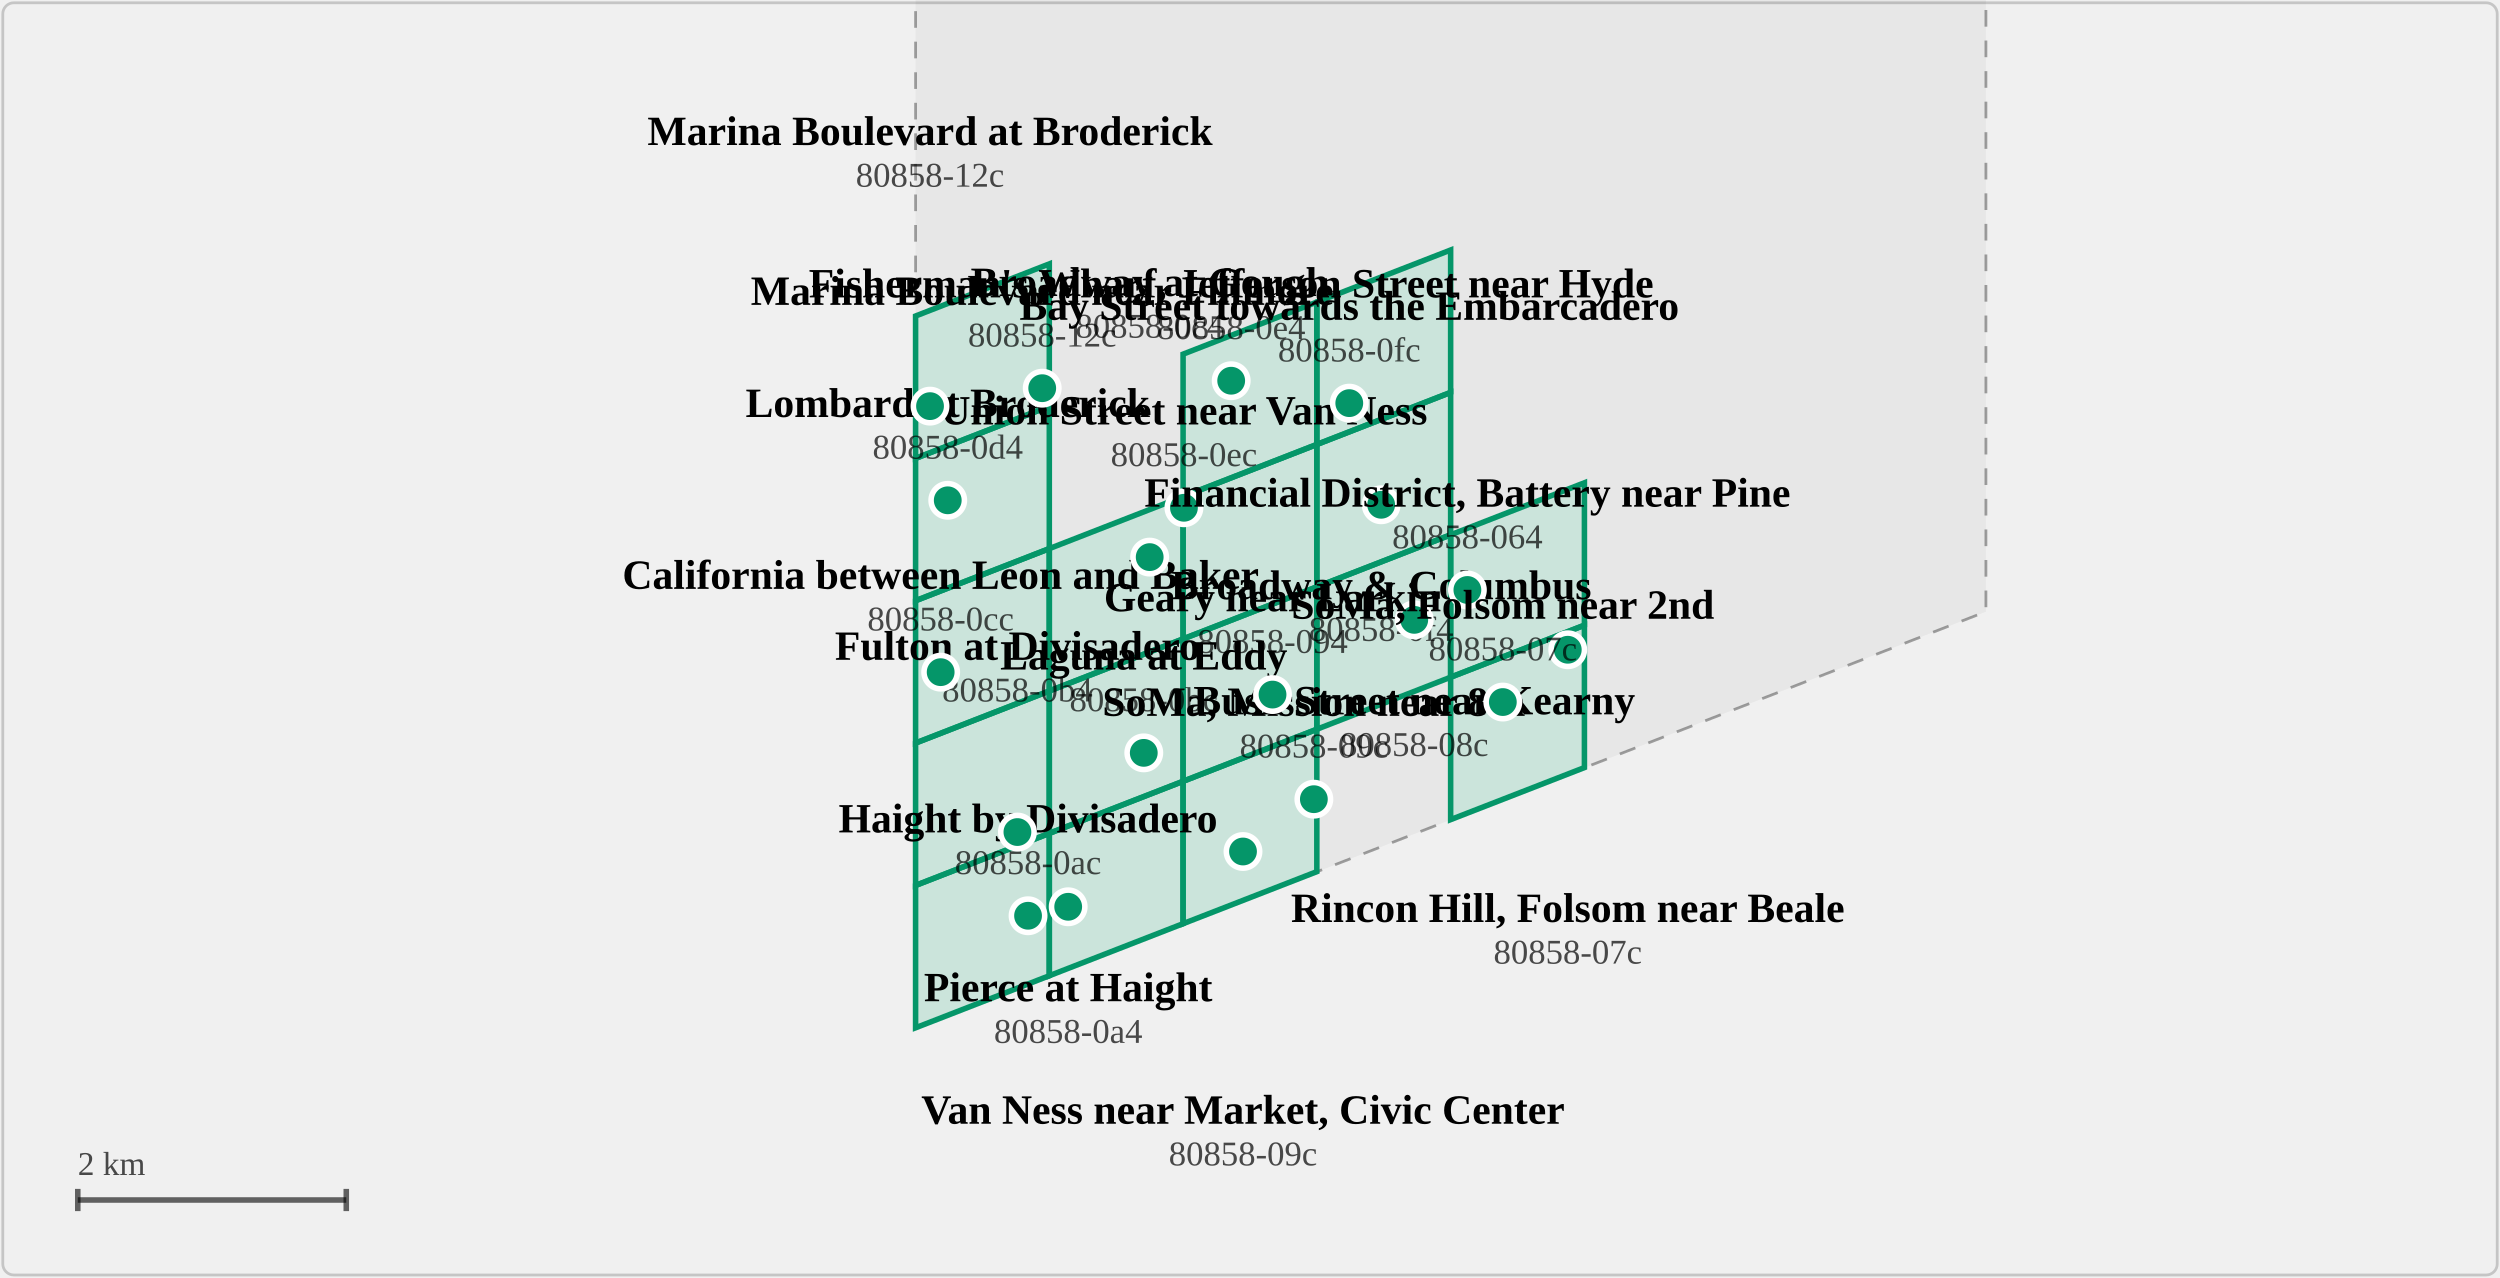
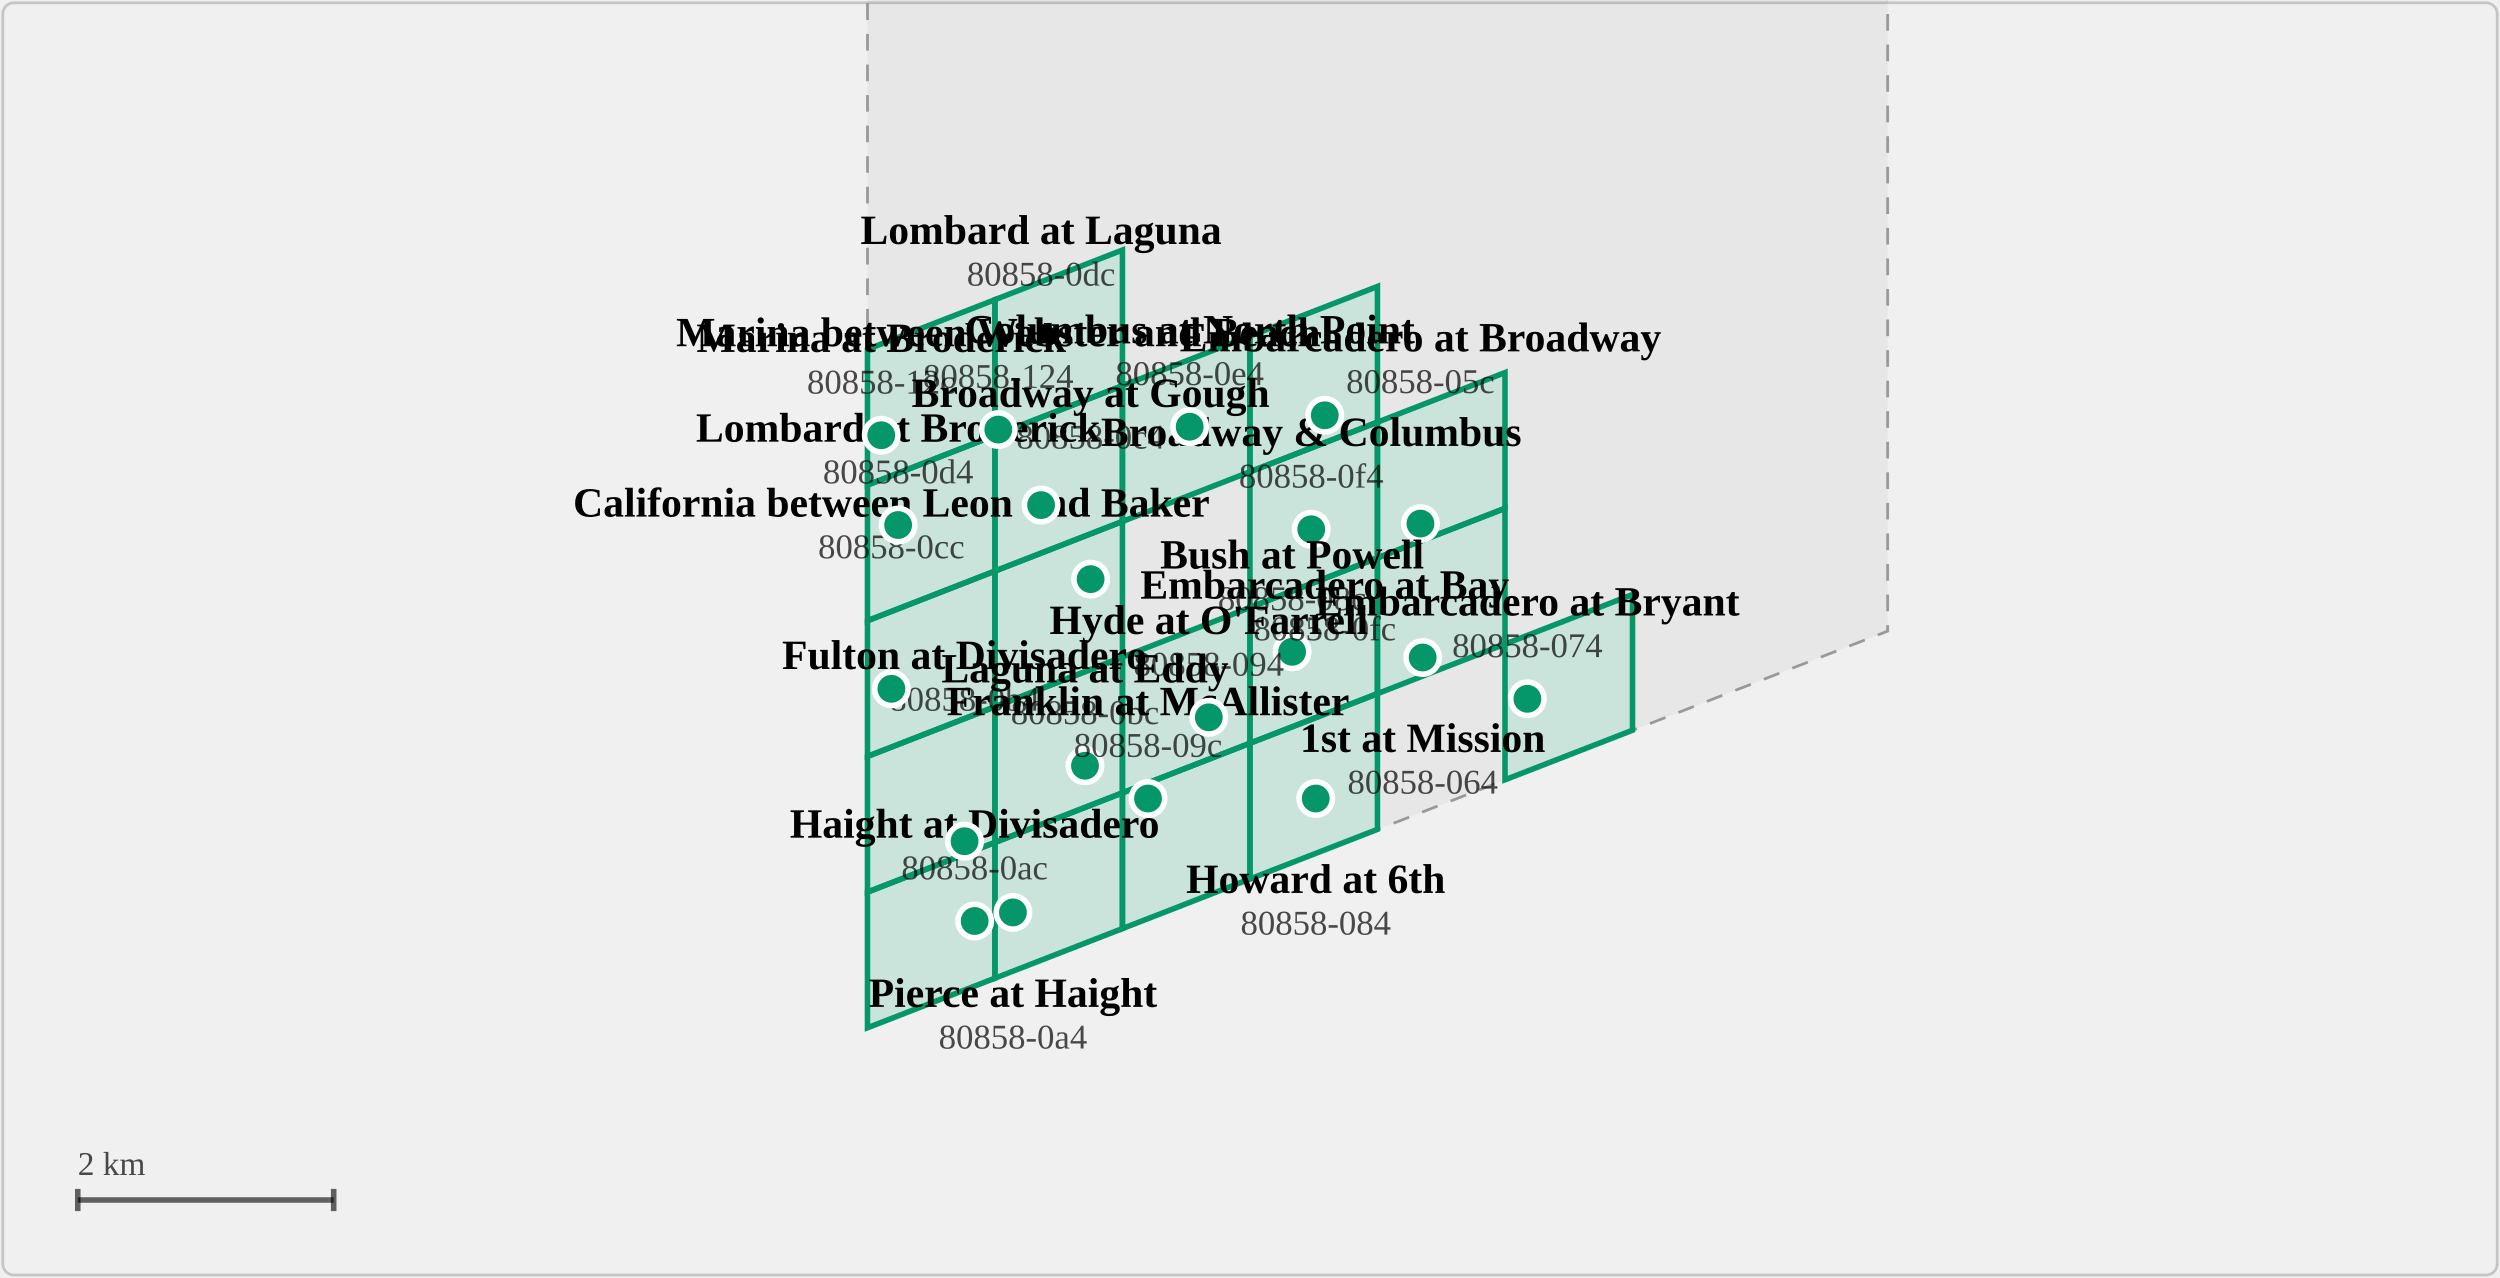
<svg xmlns="http://www.w3.org/2000/svg" viewBox="0 0 900 460" width="100%" role="img" aria-labelledby="scene-map-title scene-map-desc" class="scene-map">
  <style>
  .scene-map__frame { fill: none; stroke: currentColor; stroke-opacity: 0.18; }
  .scene-map__area { fill: currentColor; fill-opacity: 0.04; stroke: currentColor; stroke-opacity: 0.35; stroke-dasharray: 6 5; }
  .scene-map__area-label { fill: currentColor; fill-opacity: 0.55; font-size: 13px; }
  .scene-map__cell { fill: #34d399; fill-opacity: 0.16; stroke: #059669; stroke-width: 2; }
  .scene-map__marker { fill: #059669; stroke: #ffffff; stroke-width: 2; }
  .scene-map__title { fill: currentColor; font-size: 15px; font-weight: 600; }
  .scene-map__token { fill: currentColor; fill-opacity: 0.7; font-size: 12.5px; }
  .scene-map__scale { stroke: currentColor; stroke-opacity: 0.6; }
  .scene-map__scale-label { fill: currentColor; fill-opacity: 0.7; font-size: 12px; }
  @media (prefers-color-scheme: dark) {
    .scene-map__cell { fill: #34d399; fill-opacity: 0.2; stroke: #34d399; }
    .scene-map__marker { fill: #34d399; stroke: #0b1013; }
  }
</style>
  <rect class="scene-map__frame" x="1" y="1" width="898" height="458" rx="4" />
  <g>
-     <polygon class="scene-map__area" points="329.61,-39.99 329.61,370.00 714.93,220.19 714.93,-190.05" />
-     <polygon class="scene-map__cell" points="329.61,318.75 329.61,370.00 377.75,351.26 377.75,300.00" />
-     <polygon class="scene-map__cell" points="377.75,300.00 377.75,351.26 425.91,332.52 425.91,281.26" />
-     <polygon class="scene-map__cell" points="329.61,267.50 329.61,318.75 377.75,300.00 377.75,248.75" />
-     <polygon class="scene-map__cell" points="425.91,178.75 425.91,230.01 474.06,211.27 474.06,160.00" />
-     <polygon class="scene-map__cell" points="474.06,160.00 474.06,211.27 522.23,192.53 522.23,141.26" />
-     <polygon class="scene-map__cell" points="474.06,211.27 474.06,262.53 522.23,243.79 522.23,192.53" />
-     <polygon class="scene-map__cell" points="425.91,281.26 425.91,332.52 474.06,313.79 474.06,262.53" />
-     <polygon class="scene-map__cell" points="329.61,216.25 329.61,267.50 377.75,248.75 377.75,197.50" />
-     <polygon class="scene-map__cell" points="377.75,197.50 377.75,248.75 425.91,230.01 425.91,178.75" />
-     <polygon class="scene-map__cell" points="377.75,248.75 377.75,300.00 425.91,281.26 425.91,230.01" />
-     <polygon class="scene-map__cell" points="329.61,165.01 329.61,216.25 377.75,197.50 377.75,146.25" />
-     <polygon class="scene-map__cell" points="329.61,113.76 329.61,165.01 377.75,146.25 377.75,95.00" />
-     <polygon class="scene-map__cell" points="425.91,127.49 425.91,178.75 474.06,160.00 474.06,108.74" />
-     <polygon class="scene-map__cell" points="474.06,108.74 474.06,160.00 522.23,141.26 522.23,90.00" />
-     <polygon class="scene-map__cell" points="425.91,230.01 425.91,281.26 474.06,262.53 474.06,211.27" />
-     <polygon class="scene-map__cell" points="522.23,192.53 522.23,243.79 570.39,225.07 570.39,173.80" />
-     <polygon class="scene-map__cell" points="522.23,243.79 522.23,295.06 570.39,276.33 570.39,225.07" />
+     <polygon class="scene-map__area" points="312.29,-20.78 312.29,370.00 679.56,227.21 679.56,-163.81" />
+     <polygon class="scene-map__cell" points="312.29,321.15 312.29,370.00 358.18,352.14 358.18,303.28" />
+     <polygon class="scene-map__cell" points="358.18,303.28 358.18,352.14 404.08,334.28 404.08,285.42" />
+     <polygon class="scene-map__cell" points="312.29,272.30 312.29,321.15 358.18,303.28 358.18,254.43" />
+     <polygon class="scene-map__cell" points="312.29,223.46 312.29,272.30 358.18,254.43 358.18,205.58" />
+     <polygon class="scene-map__cell" points="358.18,205.58 358.18,254.43 404.08,236.56 404.08,187.71" />
+     <polygon class="scene-map__cell" points="358.18,254.43 358.18,303.28 404.08,285.42 404.08,236.56" />
+     <polygon class="scene-map__cell" points="358.18,156.73 358.18,205.58 404.08,187.71 404.08,138.85" />
+     <polygon class="scene-map__cell" points="449.98,169.84 449.98,218.70 495.88,200.84 495.88,151.98" />
+     <polygon class="scene-map__cell" points="495.88,151.98 495.88,200.84 541.80,182.99 541.80,134.12" />
+     <polygon class="scene-map__cell" points="449.98,218.70 449.98,267.56 495.88,249.71 495.88,200.84" />
+     <polygon class="scene-map__cell" points="449.98,267.56 449.98,316.42 495.88,298.57 495.88,249.71" />
+     <polygon class="scene-map__cell" points="312.29,174.61 312.29,223.46 358.18,205.58 358.18,156.73" />
+     <polygon class="scene-map__cell" points="312.29,125.76 312.29,174.61 358.18,156.73 358.18,107.88" />
+     <polygon class="scene-map__cell" points="358.18,107.88 358.18,156.73 404.08,138.85 404.08,90.00" />
+     <polygon class="scene-map__cell" points="404.08,138.85 404.08,187.71 449.98,169.84 449.98,120.98" />
+     <polygon class="scene-map__cell" points="449.98,120.98 449.98,169.84 495.88,151.98 495.88,103.12" />
+     <polygon class="scene-map__cell" points="404.08,285.42 404.08,334.28 449.98,316.42 449.98,267.56" />
+     <polygon class="scene-map__cell" points="404.08,236.56 404.08,285.42 449.98,267.56 449.98,218.70" />
+     <polygon class="scene-map__cell" points="495.88,200.84 495.88,249.71 541.80,231.86 541.80,182.99" />
+     <polygon class="scene-map__cell" points="541.80,231.86 541.80,280.72 587.71,262.88 587.71,214.01" />
  </g>
  <g>
    <g class="scene-map__site">
-       <circle class="scene-map__marker" cx="370.10" cy="329.67" r="6" />
-       <text class="scene-map__title" x="370.10" y="299.67" text-anchor="middle">Haight by Divisadero</text>
-       <text class="scene-map__token" x="370.10" y="314.67" text-anchor="middle">80858-0ac</text>
+       <circle class="scene-map__marker" cx="350.88" cy="331.56" r="6" />
+       <text class="scene-map__title" x="350.88" y="301.56" text-anchor="middle">Haight at Divisadero</text>
+       <text class="scene-map__token" x="350.88" y="316.56" text-anchor="middle">80858-0ac</text>
    </g>
    <g class="scene-map__site">
-       <circle class="scene-map__marker" cx="384.55" cy="326.44" r="6" />
-       <text class="scene-map__title" x="384.55" y="360.44" text-anchor="middle">Pierce at Haight</text>
-       <text class="scene-map__token" x="384.55" y="375.44" text-anchor="middle">80858-0a4</text>
+       <circle class="scene-map__marker" cx="364.66" cy="328.48" r="6" />
+       <text class="scene-map__title" x="364.66" y="362.48" text-anchor="middle">Pierce at Haight</text>
+       <text class="scene-map__token" x="364.66" y="377.48" text-anchor="middle">80858-0a4</text>
    </g>
    <g class="scene-map__site">
-       <circle class="scene-map__marker" cx="366.27" cy="299.54" r="6" />
-       <text class="scene-map__title" x="366.27" y="237.54" text-anchor="middle">Fulton at Divisadero</text>
-       <text class="scene-map__token" x="366.27" y="252.54" text-anchor="middle">80858-0b4</text>
+       <circle class="scene-map__marker" cx="347.24" cy="302.84" r="6" />
+       <text class="scene-map__title" x="347.24" y="240.84" text-anchor="middle">Fulton at Divisadero</text>
+       <text class="scene-map__token" x="347.24" y="255.84" text-anchor="middle">80858-0b4</text>
    </g>
    <g class="scene-map__site">
-       <circle class="scene-map__marker" cx="426.22" cy="182.80" r="6" />
-       <text class="scene-map__title" x="426.22" y="152.80" text-anchor="middle">Union Street near Van Ness</text>
-       <text class="scene-map__token" x="426.22" y="167.80" text-anchor="middle">80858-0ec</text>
+       <circle class="scene-map__marker" cx="320.90" cy="247.98" r="6" />
+       <text class="scene-map__title" x="320.90" y="185.98" text-anchor="middle">California between Leon and Baker</text>
+       <text class="scene-map__token" x="320.90" y="200.98" text-anchor="middle">80858-0cc</text>
    </g>
    <g class="scene-map__site">
-       <circle class="scene-map__marker" cx="497.22" cy="181.72" r="6" />
-       <text class="scene-map__title" x="497.22" y="215.72" text-anchor="middle">Broadway &amp; Columbus</text>
-       <text class="scene-map__token" x="497.22" y="230.72" text-anchor="middle">80858-0f4</text>
+       <circle class="scene-map__marker" cx="392.62" cy="208.49" r="6" />
+       <text class="scene-map__title" x="392.62" y="146.49" text-anchor="middle">Broadway at Gough</text>
+       <text class="scene-map__token" x="392.62" y="161.49" text-anchor="middle">80858-0c4</text>
    </g>
    <g class="scene-map__site">
-       <circle class="scene-map__marker" cx="509.13" cy="223.15" r="6" />
-       <text class="scene-map__title" x="509.13" y="257.15" text-anchor="middle">Bush Street near Kearny</text>
-       <text class="scene-map__token" x="509.13" y="272.15" text-anchor="middle">80858-08c</text>
+       <circle class="scene-map__marker" cx="390.60" cy="275.67" r="6" />
+       <text class="scene-map__title" x="390.60" y="245.67" text-anchor="middle">Laguna at Eddy</text>
+       <text class="scene-map__token" x="390.60" y="260.67" text-anchor="middle">80858-0bc</text>
    </g>
    <g class="scene-map__site">
-       <circle class="scene-map__marker" cx="472.99" cy="287.71" r="6" />
-       <text class="scene-map__title" x="472.99" y="257.71" text-anchor="middle">SoMa, Mission near 8th</text>
-       <text class="scene-map__token" x="472.99" y="272.71" text-anchor="middle">80858-09c</text>
+       <circle class="scene-map__marker" cx="374.79" cy="181.83" r="6" />
+       <text class="scene-map__title" x="374.79" y="87.83" text-anchor="middle">Lombard at Laguna</text>
+       <text class="scene-map__token" x="374.79" y="102.83" text-anchor="middle">80858-0dc</text>
    </g>
    <g class="scene-map__site">
-       <circle class="scene-map__marker" cx="338.64" cy="241.98" r="6" />
-       <text class="scene-map__title" x="338.64" y="211.98" text-anchor="middle">California between Leon and Baker</text>
-       <text class="scene-map__token" x="338.64" y="226.98" text-anchor="middle">80858-0cc</text>
+       <circle class="scene-map__marker" cx="472.05" cy="190.54" r="6" />
+       <text class="scene-map__title" x="472.05" y="160.54" text-anchor="middle">Broadway &amp; Columbus</text>
+       <text class="scene-map__token" x="472.05" y="175.54" text-anchor="middle">80858-0f4</text>
    </g>
    <g class="scene-map__site">
-       <circle class="scene-map__marker" cx="413.89" cy="200.56" r="6" />
-       <text class="scene-map__title" x="413.89" y="106.56" text-anchor="middle">Broadway at Gough</text>
-       <text class="scene-map__token" x="413.89" y="121.56" text-anchor="middle">80858-0c4</text>
+       <circle class="scene-map__marker" cx="511.36" cy="188.49" r="6" />
+       <text class="scene-map__title" x="511.36" y="126.49" text-anchor="middle">Embarcadero at Broadway</text>
+       <text class="scene-map__token" x="511.36" y="141.49" text-anchor="middle">80858-05c</text>
    </g>
    <g class="scene-map__site">
-       <circle class="scene-map__marker" cx="411.76" cy="271.03" r="6" />
-       <text class="scene-map__title" x="411.76" y="241.03" text-anchor="middle">Laguna at Eddy</text>
-       <text class="scene-map__token" x="411.76" y="256.03" text-anchor="middle">80858-0bc</text>
+       <circle class="scene-map__marker" cx="465.16" cy="234.65" r="6" />
+       <text class="scene-map__title" x="465.16" y="204.65" text-anchor="middle">Bush at Powell</text>
+       <text class="scene-map__token" x="465.16" y="219.65" text-anchor="middle">80858-08c</text>
    </g>
    <g class="scene-map__site">
-       <circle class="scene-map__marker" cx="341.19" cy="180.11" r="6" />
-       <text class="scene-map__title" x="341.19" y="150.11" text-anchor="middle">Lombard at Broderick</text>
-       <text class="scene-map__token" x="341.19" y="165.11" text-anchor="middle">80858-0d4</text>
+       <circle class="scene-map__marker" cx="473.67" cy="287.46" r="6" />
+       <text class="scene-map__title" x="473.67" y="321.46" text-anchor="middle">Howard at 6th</text>
+       <text class="scene-map__token" x="473.67" y="336.46" text-anchor="middle">80858-084</text>
    </g>
    <g class="scene-map__site">
-       <circle class="scene-map__marker" cx="334.81" cy="146.21" r="6" />
-       <text class="scene-map__title" x="334.81" y="52.21" text-anchor="middle">Marina Boulevard at Broderick</text>
-       <text class="scene-map__token" x="334.81" y="67.21" text-anchor="middle">80858-12c</text>
+       <circle class="scene-map__marker" cx="323.33" cy="189.01" r="6" />
+       <text class="scene-map__title" x="323.33" y="159.01" text-anchor="middle">Lombard at Broderick</text>
+       <text class="scene-map__token" x="323.33" y="174.01" text-anchor="middle">80858-0d4</text>
    </g>
    <g class="scene-map__site">
-       <circle class="scene-map__marker" cx="375.20" cy="139.75" r="6" />
-       <text class="scene-map__title" x="375.20" y="109.75" text-anchor="middle">Marina Boulevard near Fillmore</text>
-       <text class="scene-map__token" x="375.20" y="124.75" text-anchor="middle">80858-12c</text>
+       <circle class="scene-map__marker" cx="317.25" cy="156.69" r="6" />
+       <text class="scene-map__title" x="317.25" y="126.69" text-anchor="middle">Marina at Broderick</text>
+       <text class="scene-map__token" x="317.25" y="141.69" text-anchor="middle">80858-12c</text>
    </g>
    <g class="scene-map__site">
-       <circle class="scene-map__marker" cx="443.23" cy="137.06" r="6" />
-       <text class="scene-map__title" x="443.23" y="107.06" text-anchor="middle">Fisherman's Wharf, Jefferson Street near Hyde</text>
-       <text class="scene-map__token" x="443.23" y="122.06" text-anchor="middle">80858-0e4</text>
+       <circle class="scene-map__marker" cx="359.39" cy="154.64" r="6" />
+       <text class="scene-map__title" x="359.39" y="124.64" text-anchor="middle">Marina between Webster and Beach</text>
+       <text class="scene-map__token" x="359.39" y="139.64" text-anchor="middle">80858-124</text>
    </g>
    <g class="scene-map__site">
-       <circle class="scene-map__marker" cx="485.74" cy="145.13" r="6" />
-       <text class="scene-map__title" x="485.74" y="115.13" text-anchor="middle">Bay Street towards the Embarcadero</text>
-       <text class="scene-map__token" x="485.74" y="130.13" text-anchor="middle">80858-0fc</text>
+       <circle class="scene-map__marker" cx="428.29" cy="153.62" r="6" />
+       <text class="scene-map__title" x="428.29" y="123.62" text-anchor="middle">Columbus at North Point</text>
+       <text class="scene-map__token" x="428.29" y="138.62" text-anchor="middle">80858-0e4</text>
    </g>
    <g class="scene-map__site">
-       <circle class="scene-map__marker" cx="447.48" cy="306.54" r="6" />
-       <text class="scene-map__title" x="447.48" y="404.54" text-anchor="middle">Van Ness near Market, Civic Center</text>
-       <text class="scene-map__token" x="447.48" y="419.54" text-anchor="middle">80858-09c</text>
+       <circle class="scene-map__marker" cx="476.92" cy="149.51" r="6" />
+       <text class="scene-map__title" x="476.92" y="215.51" text-anchor="middle">Embarcadero at Bay</text>
+       <text class="scene-map__token" x="476.92" y="230.51" text-anchor="middle">80858-0fc</text>
    </g>
    <g class="scene-map__site">
-       <circle class="scene-map__marker" cx="458.11" cy="250.05" r="6" />
-       <text class="scene-map__title" x="458.11" y="220.05" text-anchor="middle">Geary near Larkin</text>
-       <text class="scene-map__token" x="458.11" y="235.05" text-anchor="middle">80858-094</text>
+       <circle class="scene-map__marker" cx="413.29" cy="287.46" r="6" />
+       <text class="scene-map__title" x="413.29" y="257.46" text-anchor="middle">Franklin at McAllister</text>
+       <text class="scene-map__token" x="413.29" y="272.46" text-anchor="middle">80858-09c</text>
    </g>
    <g class="scene-map__site">
-       <circle class="scene-map__marker" cx="528.26" cy="212.39" r="6" />
-       <text class="scene-map__title" x="528.26" y="182.39" text-anchor="middle">Financial District, Battery near Pine</text>
-       <text class="scene-map__token" x="528.26" y="197.39" text-anchor="middle">80858-064</text>
+       <circle class="scene-map__marker" cx="435.17" cy="258.24" r="6" />
+       <text class="scene-map__title" x="435.17" y="228.24" text-anchor="middle">Hyde at O'Farrell</text>
+       <text class="scene-map__token" x="435.17" y="243.24" text-anchor="middle">80858-094</text>
    </g>
    <g class="scene-map__site">
-       <circle class="scene-map__marker" cx="564.40" cy="233.91" r="6" />
-       <text class="scene-map__title" x="564.40" y="331.91" text-anchor="middle">Rincon Hill, Folsom near Beale</text>
-       <text class="scene-map__token" x="564.40" y="346.91" text-anchor="middle">80858-07c</text>
+       <circle class="scene-map__marker" cx="512.17" cy="236.70" r="6" />
+       <text class="scene-map__title" x="512.17" y="270.70" text-anchor="middle">1st at Mission</text>
+       <text class="scene-map__token" x="512.17" y="285.70" text-anchor="middle">80858-064</text>
    </g>
    <g class="scene-map__site">
-       <circle class="scene-map__marker" cx="541.02" cy="252.74" r="6" />
-       <text class="scene-map__title" x="541.02" y="222.74" text-anchor="middle">SoMa, Folsom near 2nd</text>
-       <text class="scene-map__token" x="541.02" y="237.74" text-anchor="middle">80858-07c</text>
+       <circle class="scene-map__marker" cx="549.86" cy="251.57" r="6" />
+       <text class="scene-map__title" x="549.86" y="221.57" text-anchor="middle">Embarcadero at Bryant</text>
+       <text class="scene-map__token" x="549.86" y="236.57" text-anchor="middle">80858-074</text>
    </g>
  </g>
  <g>
-     <line class="scene-map__scale" x1="28" y1="432" x2="124.66" y2="432" stroke-width="2" />
+     <line class="scene-map__scale" x1="28" y1="432" x2="120.13" y2="432" stroke-width="2" />
    <line class="scene-map__scale" x1="28" y1="428" x2="28" y2="436" stroke-width="2" />
-     <line class="scene-map__scale" x1="124.66" y1="428" x2="124.66" y2="436" stroke-width="2" />
+     <line class="scene-map__scale" x1="120.13" y1="428" x2="120.13" y2="436" stroke-width="2" />
    <text class="scene-map__scale-label" x="28" y="423">2 km</text>
  </g>
</svg>
